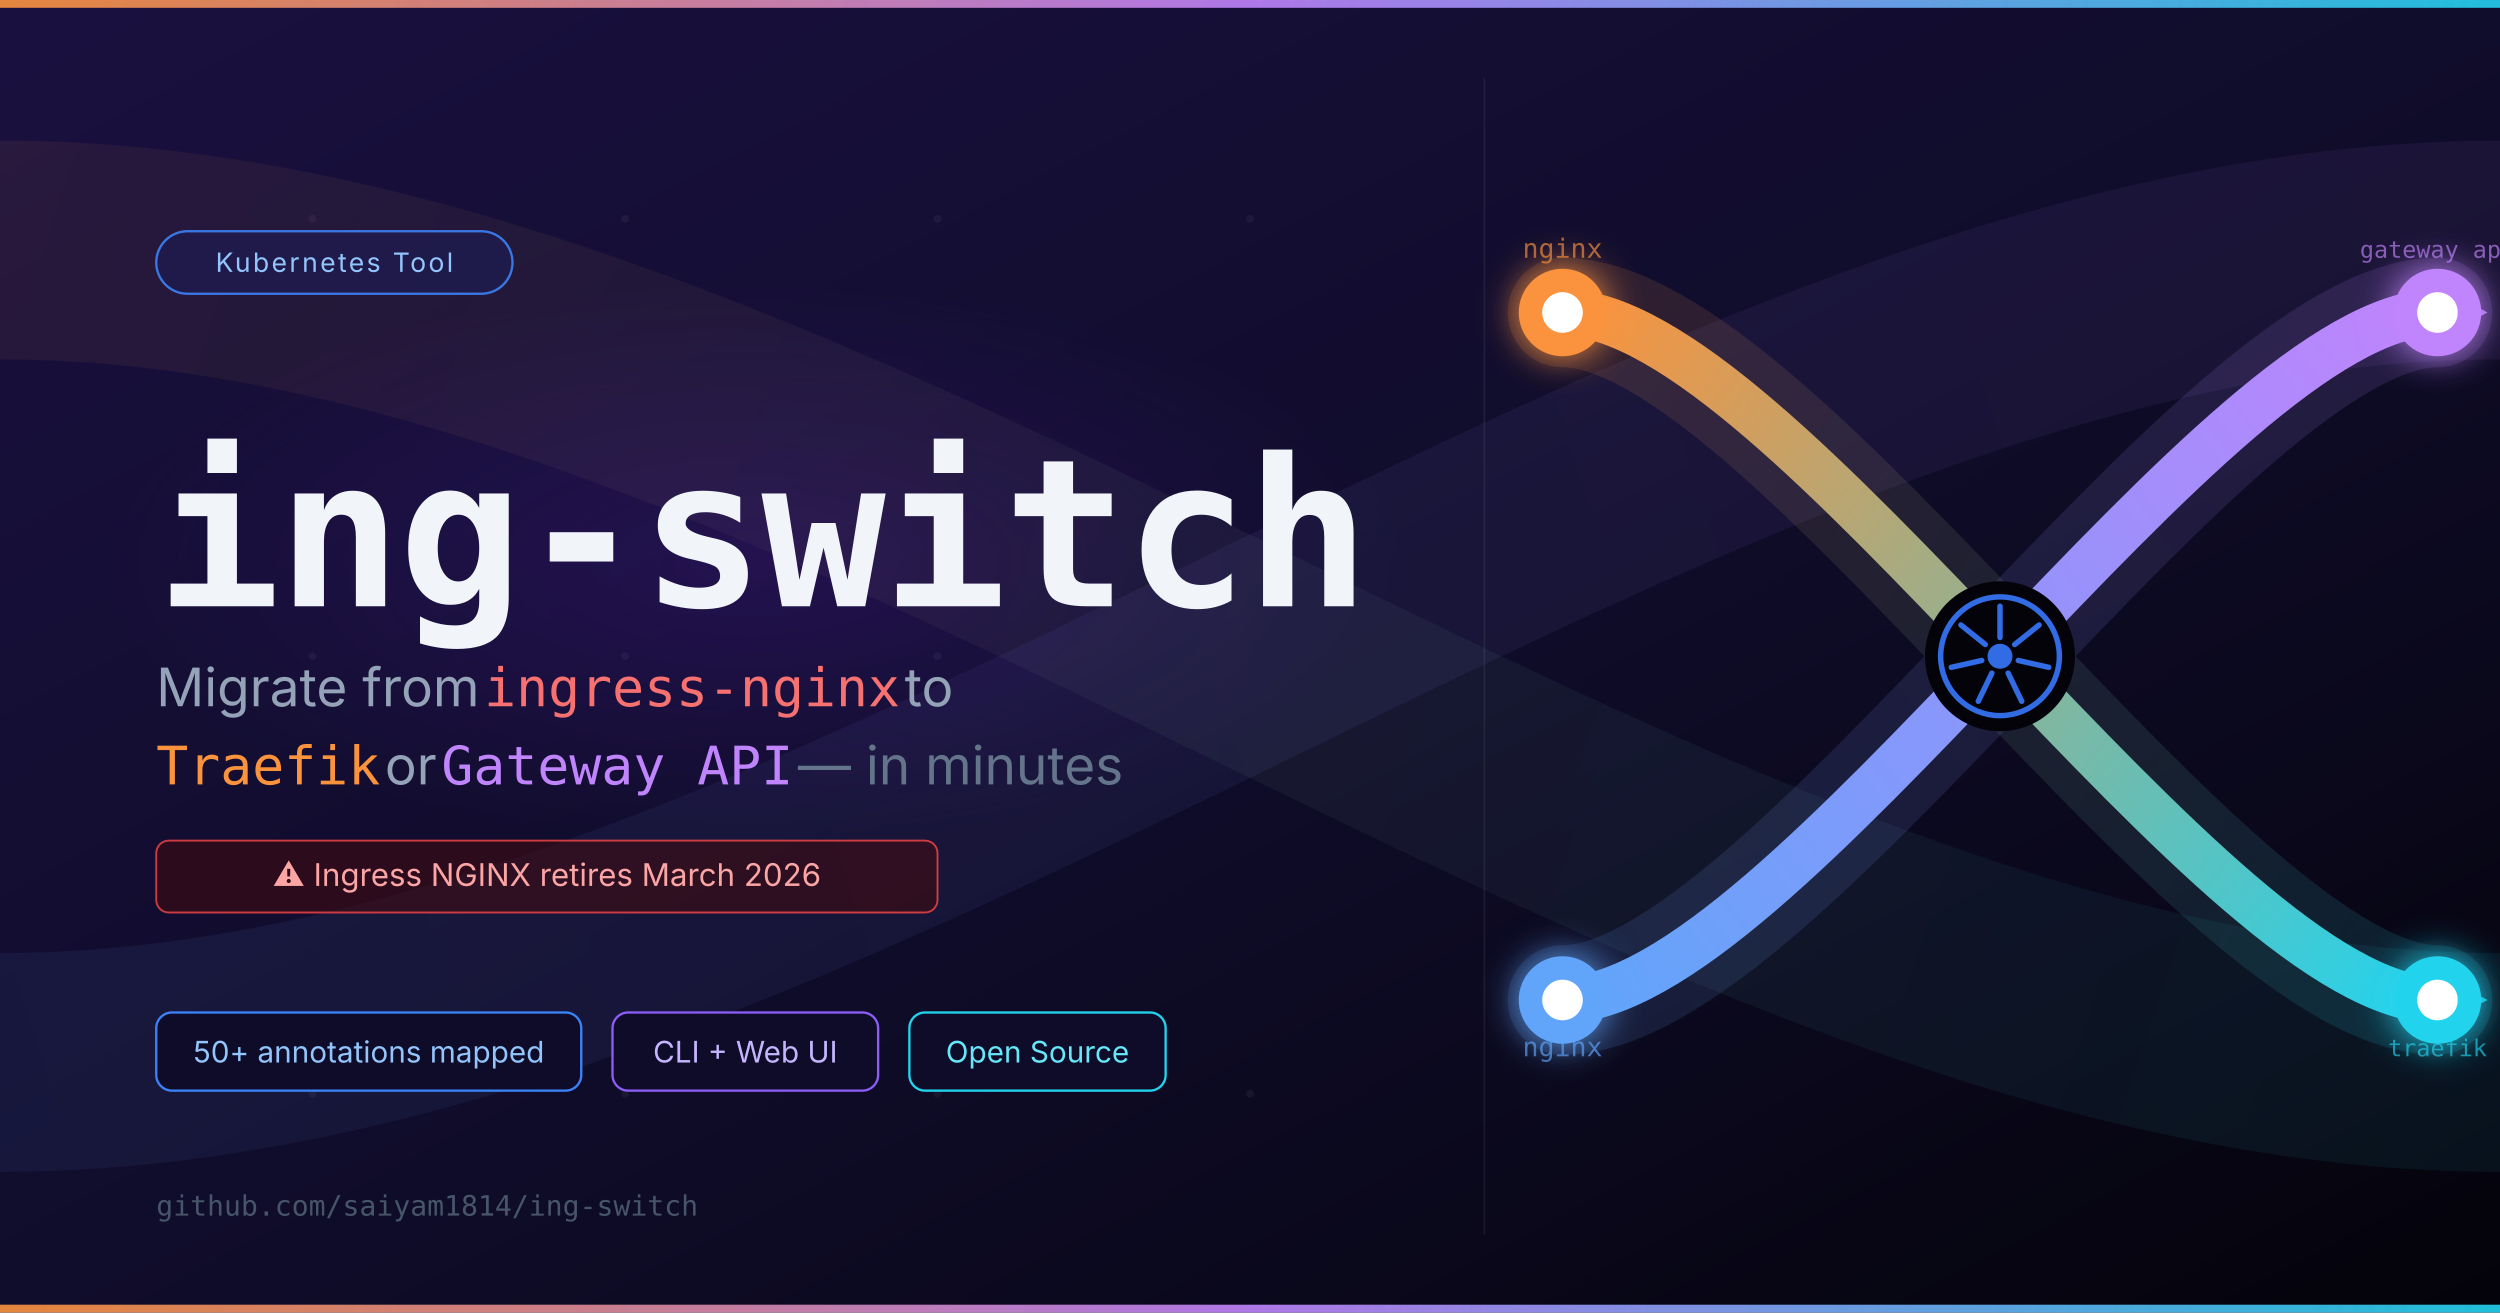
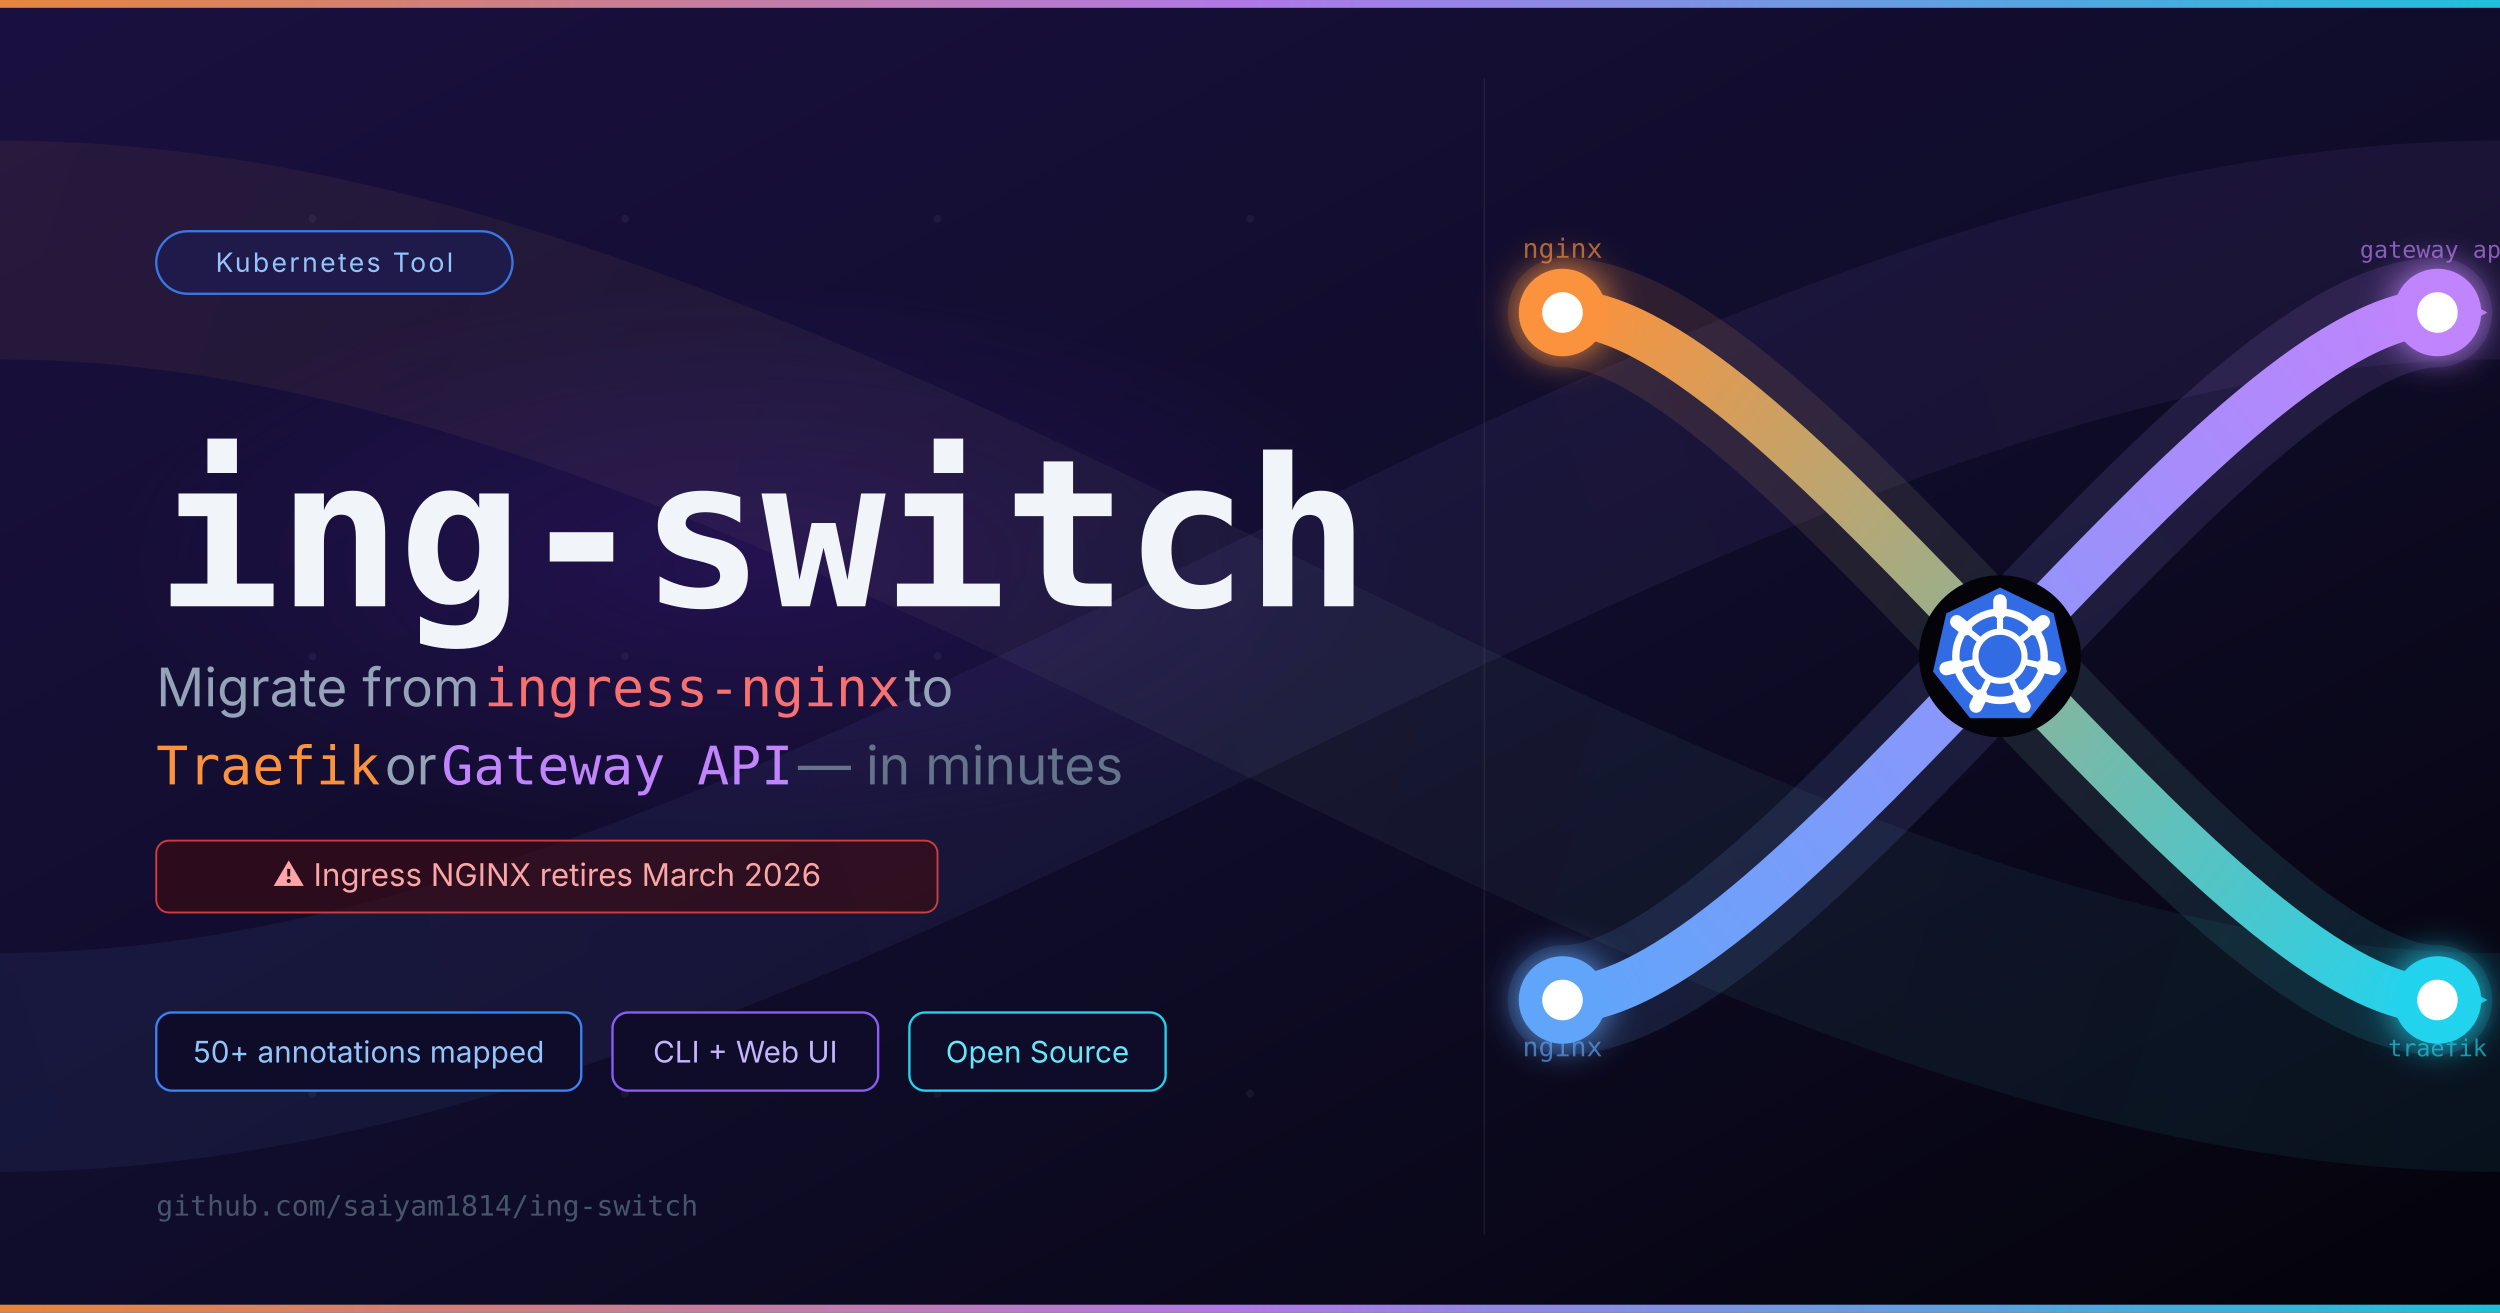
<svg xmlns="http://www.w3.org/2000/svg" viewBox="0 0 1600 840" width="1600" height="840">
  <defs>
    <linearGradient id="mainbg" x1="0" y1="0" x2="1" y2="1">
      <stop offset="0%" stop-color="#1a1040" />
      <stop offset="55%" stop-color="#0f0c29" />
      <stop offset="100%" stop-color="#04030a" />
    </linearGradient>
    <radialGradient id="titleAmb" cx="50%" cy="50%" r="50%">
      <stop offset="0%" stop-color="#6d28d9" stop-opacity="0.18" />
      <stop offset="100%" stop-color="#6d28d9" stop-opacity="0" />
    </radialGradient>
    <linearGradient id="decA" x1="0" y1="160" x2="1600" y2="680" gradientUnits="userSpaceOnUse">
      <stop offset="0%" stop-color="#fb923c" />
      <stop offset="100%" stop-color="#22d3ee" />
    </linearGradient>
    <linearGradient id="decB" x1="0" y1="680" x2="1600" y2="160" gradientUnits="userSpaceOnUse">
      <stop offset="0%" stop-color="#60a5fa" />
      <stop offset="100%" stop-color="#c084fc" />
    </linearGradient>
    <linearGradient id="iconA" x1="1000" y1="200" x2="1560" y2="640" gradientUnits="userSpaceOnUse">
      <stop offset="0%" stop-color="#fb923c" />
      <stop offset="100%" stop-color="#22d3ee" />
    </linearGradient>
    <linearGradient id="iconB" x1="1000" y1="640" x2="1560" y2="200" gradientUnits="userSpaceOnUse">
      <stop offset="0%" stop-color="#60a5fa" />
      <stop offset="100%" stop-color="#c084fc" />
    </linearGradient>
    <linearGradient id="topBar" x1="0" y1="0" x2="1" y2="0">
      <stop offset="0%" stop-color="#fb923c" />
      <stop offset="50%" stop-color="#c084fc" />
      <stop offset="100%" stop-color="#22d3ee" />
    </linearGradient>
    <filter id="nodeglow" x="-60%" y="-60%" width="220%" height="220%">
      <feGaussianBlur stdDeviation="12" result="blur" />
      <feMerge>
        <feMergeNode in="blur" />
        <feMergeNode in="SourceGraphic" />
      </feMerge>
    </filter>
    <filter id="centerglow" x="-40%" y="-40%" width="180%" height="180%">
      <feGaussianBlur stdDeviation="8" result="blur" />
      <feMerge>
        <feMergeNode in="blur" />
        <feMergeNode in="SourceGraphic" />
      </feMerge>
    </filter>
  </defs>
  <rect width="1600" height="840" fill="url(#mainbg)" />
  <g fill="#ffffff" opacity="0.05">
    <circle cx="200" cy="140" r="2.5" />
    <circle cx="400" cy="140" r="2.5" />
    <circle cx="600" cy="140" r="2.5" />
    <circle cx="800" cy="140" r="2.5" />
    <circle cx="200" cy="420" r="2.5" />
    <circle cx="400" cy="420" r="2.5" />
    <circle cx="600" cy="420" r="2.5" />
    <circle cx="200" cy="700" r="2.5" />
    <circle cx="400" cy="700" r="2.5" />
    <circle cx="600" cy="700" r="2.5" />
    <circle cx="800" cy="700" r="2.5" />
  </g>
  <path d="M 0,160 C 533,160 1067,680 1600,680" stroke="url(#decA)" stroke-width="140" fill="none" stroke-linecap="round" opacity="0.07" />
  <path d="M 0,680 C 533,680 1067,160 1600,160" stroke="url(#decB)" stroke-width="140" fill="none" stroke-linecap="round" opacity="0.07" />
  <ellipse cx="480" cy="360" rx="420" ry="180" fill="url(#titleAmb)" />
  <line x1="950" y1="50" x2="950" y2="790" stroke="#ffffff" stroke-width="1" opacity="0.07" />
  <path d="M 1000,200 C 1140,200 1420,640 1560,640" stroke="url(#iconA)" stroke-width="70" fill="none" stroke-linecap="round" opacity="0.13" />
  <path d="M 1000,200 C 1140,200 1420,640 1560,640" stroke="url(#iconA)" stroke-width="30" fill="none" stroke-linecap="round" />
  <path d="M 1000,640 C 1140,640 1420,200 1560,200" stroke="url(#iconB)" stroke-width="70" fill="none" stroke-linecap="round" opacity="0.13" />
  <path d="M 1000,640 C 1140,640 1420,200 1560,200" stroke="url(#iconB)" stroke-width="30" fill="none" stroke-linecap="round" />
  <circle cx="1000" cy="200" r="28" fill="#fb923c" filter="url(#nodeglow)" />
  <circle cx="1000" cy="200" r="13" fill="#fff" />
  <circle cx="1000" cy="640" r="28" fill="#60a5fa" filter="url(#nodeglow)" />
  <circle cx="1000" cy="640" r="13" fill="#fff" />
  <circle cx="1560" cy="640" r="28" fill="#22d3ee" filter="url(#nodeglow)" />
  <circle cx="1560" cy="640" r="13" fill="#fff" />
  <circle cx="1560" cy="200" r="28" fill="#c084fc" filter="url(#nodeglow)" />
  <circle cx="1560" cy="200" r="13" fill="#fff" />
  <polygon points="1592,200 1573,190 1573,210" fill="#c084fc" opacity="0.9" />
  <polygon points="1592,640 1573,630 1573,650" fill="#22d3ee" opacity="0.9" />
  <text x="1000" y="165" text-anchor="middle" font-family="ui-monospace, monospace" font-size="17" fill="#fb923c" opacity="0.65">nginx</text>
  <text x="1000" y="676" text-anchor="middle" font-family="ui-monospace, monospace" font-size="17" fill="#60a5fa" opacity="0.65">nginx</text>
  <text x="1560" y="676" text-anchor="middle" font-family="ui-monospace, monospace" font-size="15" fill="#22d3ee" opacity="0.65">traefik</text>
  <text x="1560" y="165" text-anchor="middle" font-family="ui-monospace, monospace" font-size="15" fill="#c084fc" opacity="0.65">gateway api</text>
-   <circle cx="1280" cy="420" r="48" fill="#04030a" />
-   <circle cx="1280" cy="420" r="38" fill="none" stroke="#326CE5" stroke-width="3.5" />
-   <line x1="1280" y1="408" x2="1280" y2="388" stroke="#326CE5" stroke-width="3.5" stroke-linecap="round" />
-   <line x1="1289.4" y1="412.5" x2="1305" y2="400" stroke="#326CE5" stroke-width="3.5" stroke-linecap="round" />
-   <line x1="1291.7" y1="422.7" x2="1311.2" y2="427.1" stroke="#326CE5" stroke-width="3.5" stroke-linecap="round" />
-   <line x1="1285.2" y1="430.8" x2="1293.9" y2="448.8" stroke="#326CE5" stroke-width="3.5" stroke-linecap="round" />
-   <line x1="1274.8" y1="430.8" x2="1266.1" y2="448.8" stroke="#326CE5" stroke-width="3.5" stroke-linecap="round" />
-   <line x1="1268.3" y1="422.7" x2="1248.8" y2="427.1" stroke="#326CE5" stroke-width="3.5" stroke-linecap="round" />
-   <line x1="1270.6" y1="412.5" x2="1255" y2="400" stroke="#326CE5" stroke-width="3.5" stroke-linecap="round" />
-   <circle cx="1280" cy="420" r="8" fill="#326CE5" />
+   <g transform="translate(1280, 420) scale(1.571)">
+     <circle r="33" fill="#04030a" />
+     <polygon points="0,-28 21.89,-17.46 27.29,6.23 12.15,25.23 -12.15,25.23 -27.29,6.23 -21.89,-17.46" fill="#326CE5" />
+     <circle r="18" fill="none" stroke="white" stroke-width="3" />
+     <circle r="10" fill="none" stroke="white" stroke-width="2.5" />
+     <line x1="0" y1="-10" x2="0" y2="-18" stroke="white" stroke-width="2.5" />
+     <line x1="7.82" y1="-6.24" x2="14.07" y2="-11.22" stroke="white" stroke-width="2.5" />
+     <line x1="9.75" y1="2.23" x2="17.55" y2="4.01" stroke="white" stroke-width="2.5" />
+     <line x1="4.34" y1="9.01" x2="7.81" y2="16.22" stroke="white" stroke-width="2.5" />
+     <line x1="-4.34" y1="9.01" x2="-7.81" y2="16.22" stroke="white" stroke-width="2.5" />
+     <line x1="-9.75" y1="2.23" x2="-17.55" y2="4.01" stroke="white" stroke-width="2.5" />
+     <line x1="-7.82" y1="-6.24" x2="-14.07" y2="-11.22" stroke="white" stroke-width="2.5" />
+     <line x1="0" y1="-18" x2="0" y2="-22.5" stroke="white" stroke-width="5.5" stroke-linecap="round" />
+     <line x1="14.07" y1="-11.22" x2="17.59" y2="-14.03" stroke="white" stroke-width="5.5" stroke-linecap="round" />
+     <line x1="17.55" y1="4.01" x2="21.93" y2="5.01" stroke="white" stroke-width="5.5" stroke-linecap="round" />
+     <line x1="7.81" y1="16.22" x2="9.76" y2="20.27" stroke="white" stroke-width="5.5" stroke-linecap="round" />
+     <line x1="-7.81" y1="16.22" x2="-9.76" y2="20.27" stroke="white" stroke-width="5.5" stroke-linecap="round" />
+     <line x1="-17.55" y1="4.01" x2="-21.93" y2="5.01" stroke="white" stroke-width="5.5" stroke-linecap="round" />
+     <line x1="-14.07" y1="-11.22" x2="-17.59" y2="-14.03" stroke="white" stroke-width="5.5" stroke-linecap="round" />
+     <circle r="3.5" fill="#326CE5" />
+   </g>
  <rect x="100" y="148" width="228" height="40" rx="20" fill="#1e1b4b" stroke="#3b82f6" stroke-width="1.5" opacity="0.9" />
  <text x="214" y="174" text-anchor="middle" font-family="-apple-system, BlinkMacSystemFont, 'Segoe UI', sans-serif" font-size="17" fill="#93c5fd" letter-spacing="1.5">Kubernetes Tool</text>
  <text x="100" y="388" font-family="ui-monospace, SFMono-Regular, 'SF Mono', Menlo, Consolas, monospace" font-size="132" font-weight="700" fill="#f1f5f9" letter-spacing="-2">ing-switch</text>
  <text x="100" y="452">
    <tspan font-family="-apple-system, BlinkMacSystemFont, 'Segoe UI', sans-serif" font-size="34" fill="#94a3b8">Migrate from </tspan>
    <tspan font-family="ui-monospace, SFMono-Regular, monospace" font-size="34" fill="#f87171">ingress-nginx</tspan>
    <tspan font-family="-apple-system, BlinkMacSystemFont, 'Segoe UI', sans-serif" font-size="34" fill="#94a3b8"> to</tspan>
  </text>
  <text x="100" y="502">
    <tspan font-family="ui-monospace, SFMono-Regular, monospace" font-size="34" fill="#fb923c">Traefik</tspan>
    <tspan font-family="-apple-system, BlinkMacSystemFont, 'Segoe UI', sans-serif" font-size="34" fill="#94a3b8"> or </tspan>
    <tspan font-family="ui-monospace, SFMono-Regular, monospace" font-size="34" fill="#c084fc">Gateway API</tspan>
    <tspan font-family="-apple-system, BlinkMacSystemFont, 'Segoe UI', sans-serif" font-size="34" fill="#64748b"> — in minutes</tspan>
  </text>
  <rect x="100" y="538" width="500" height="46" rx="8" fill="#450a0a" fill-opacity="0.6" stroke="#ef4444" stroke-width="1.2" opacity="0.85" />
  <text x="350" y="567" text-anchor="middle" font-family="-apple-system, BlinkMacSystemFont, 'Segoe UI', sans-serif" font-size="20" fill="#fca5a5">
    ⚠  Ingress NGINX retires March 2026
  </text>
  <rect x="100" y="648" width="272" height="50" rx="10" fill="#0f0c29" stroke="#3b82f6" stroke-width="1.5" />
  <text x="236" y="680" text-anchor="middle" font-family="-apple-system, BlinkMacSystemFont, 'Segoe UI', sans-serif" font-size="19" fill="#93c5fd">50+ annotations mapped</text>
  <rect x="392" y="648" width="170" height="50" rx="10" fill="#0f0c29" stroke="#8b5cf6" stroke-width="1.5" />
  <text x="477" y="680" text-anchor="middle" font-family="-apple-system, BlinkMacSystemFont, 'Segoe UI', sans-serif" font-size="19" fill="#c4b5fd">CLI + Web UI</text>
  <rect x="582" y="648" width="164" height="50" rx="10" fill="#0f0c29" stroke="#22d3ee" stroke-width="1.5" />
  <text x="664" y="680" text-anchor="middle" font-family="-apple-system, BlinkMacSystemFont, 'Segoe UI', sans-serif" font-size="19" fill="#67e8f9">Open Source</text>
  <text x="100" y="778" font-family="ui-monospace, SFMono-Regular, 'SF Mono', Menlo, monospace" font-size="18" fill="#475569">github.com/saiyam1814/ing-switch</text>
  <rect x="0" y="0" width="1600" height="5" fill="url(#topBar)" opacity="0.9" />
  <rect x="0" y="835" width="1600" height="5" fill="url(#topBar)" opacity="0.9" />
</svg>
